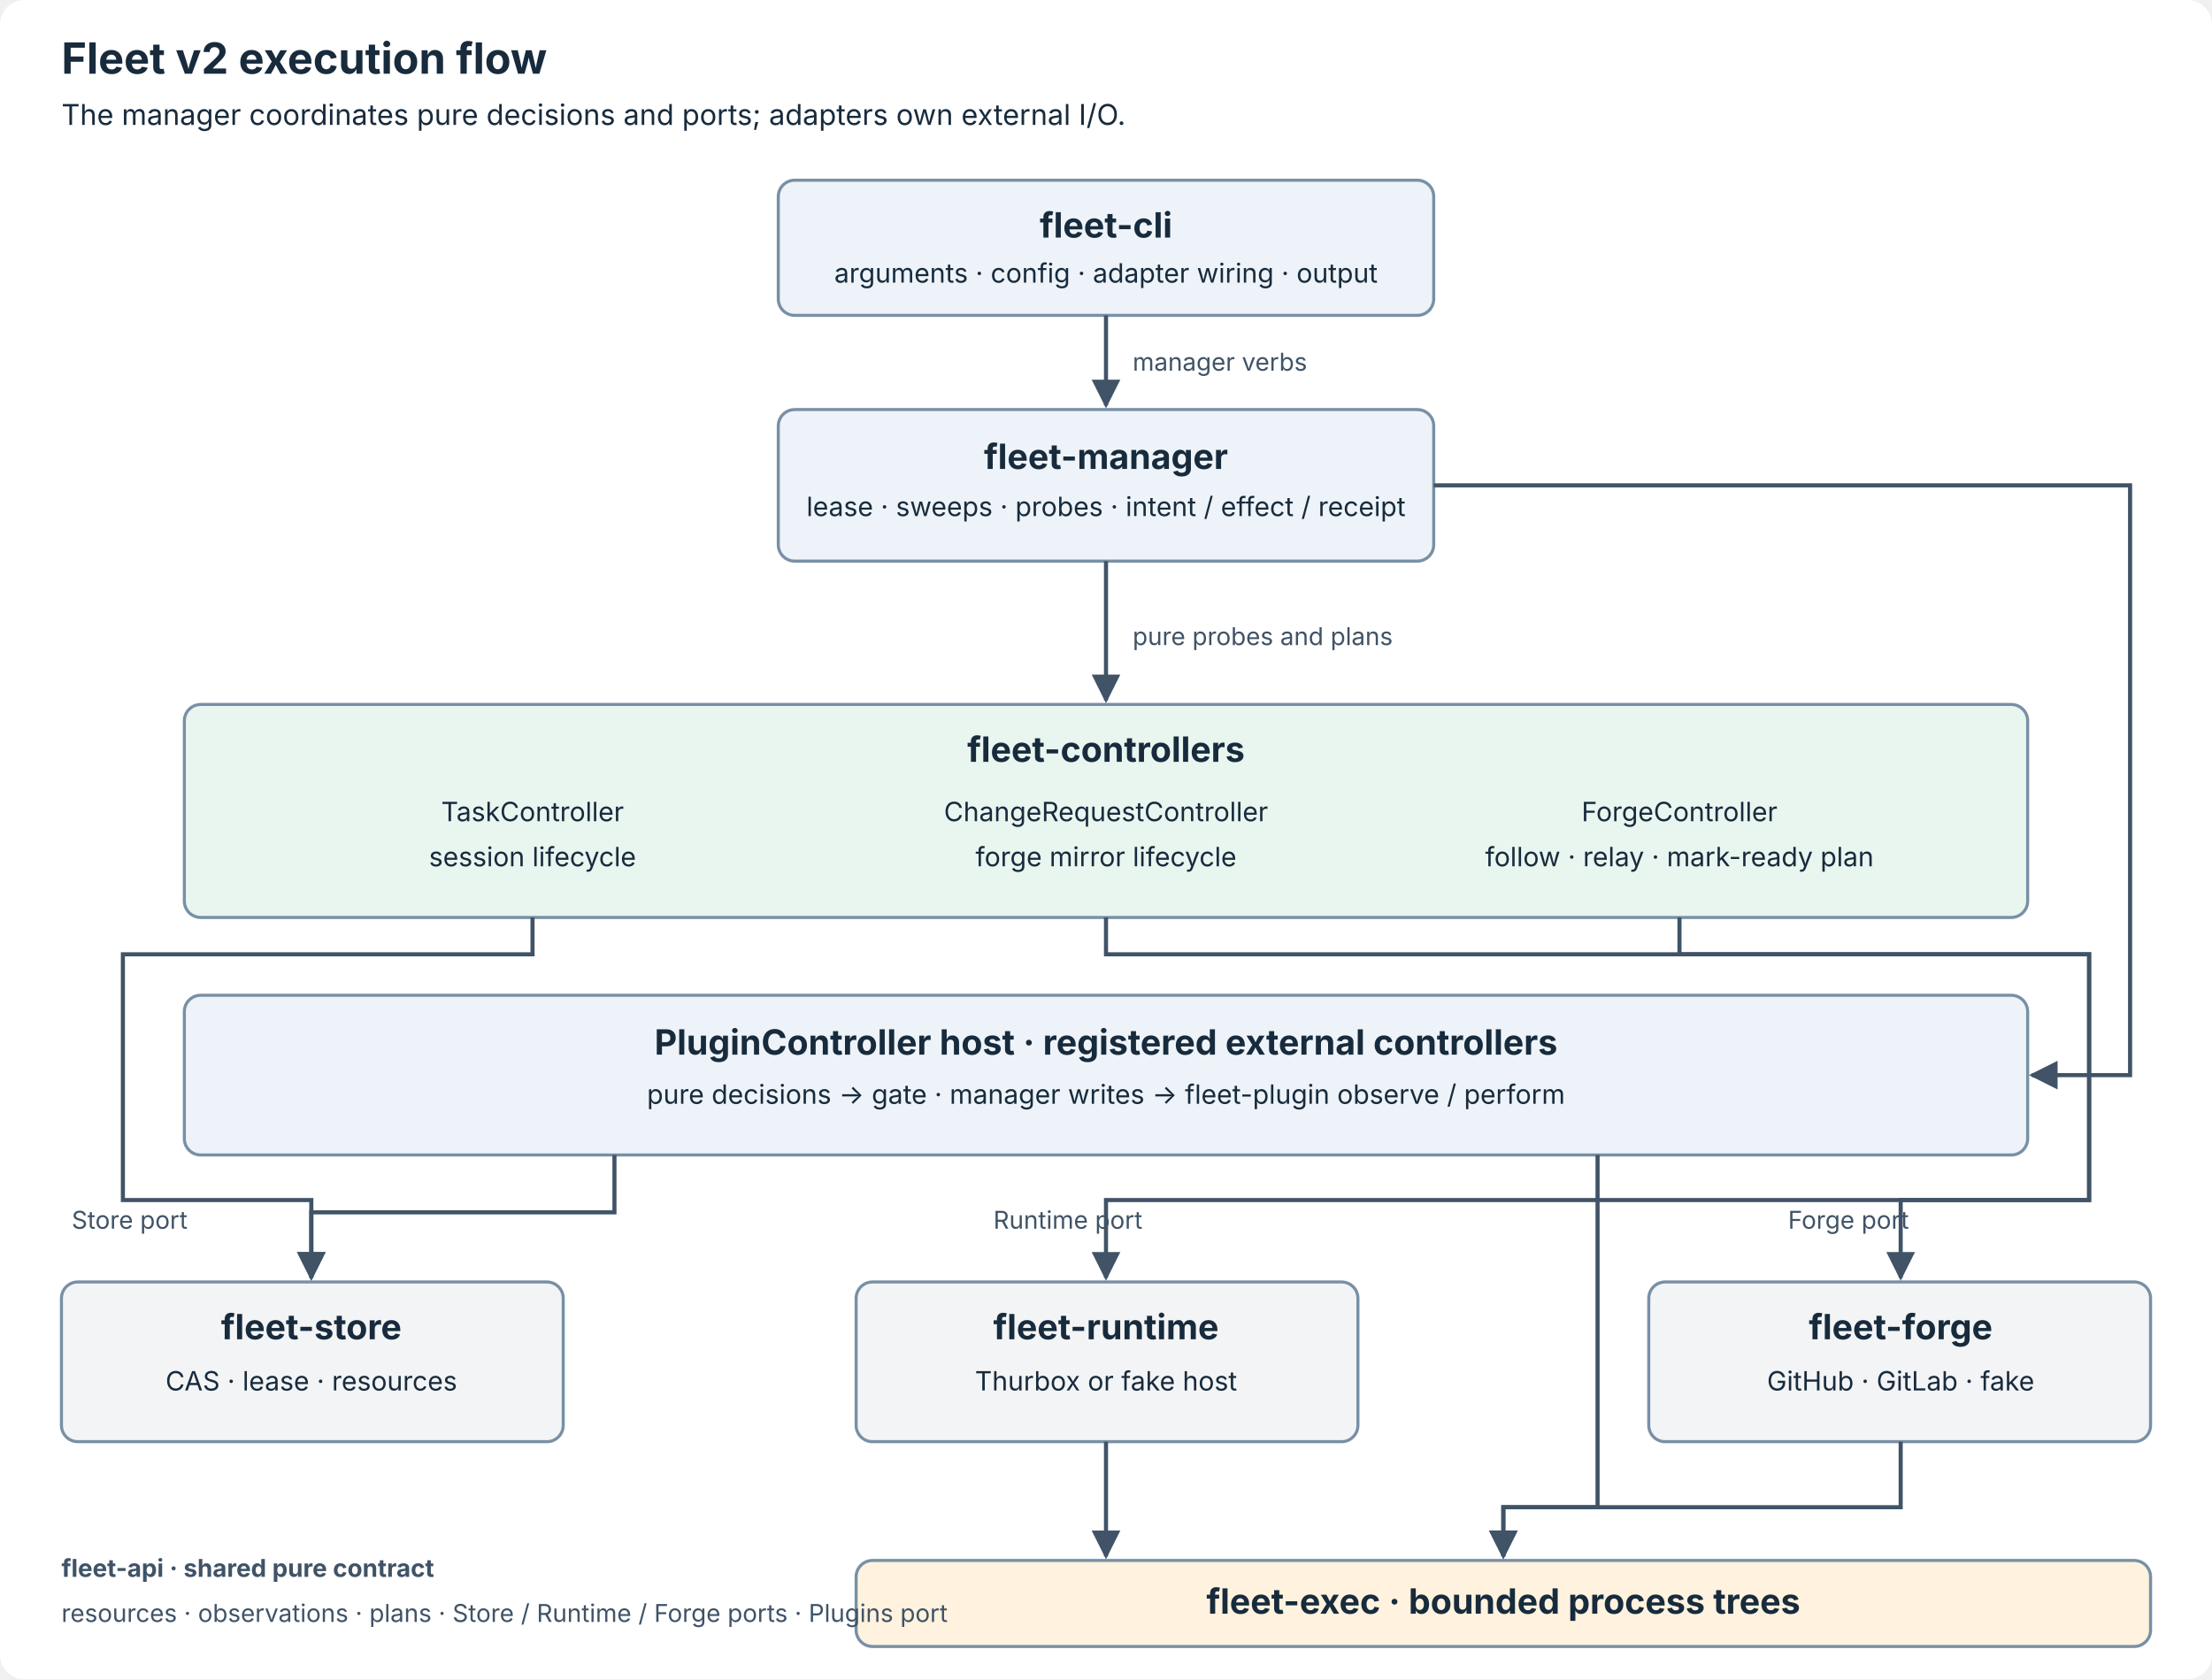
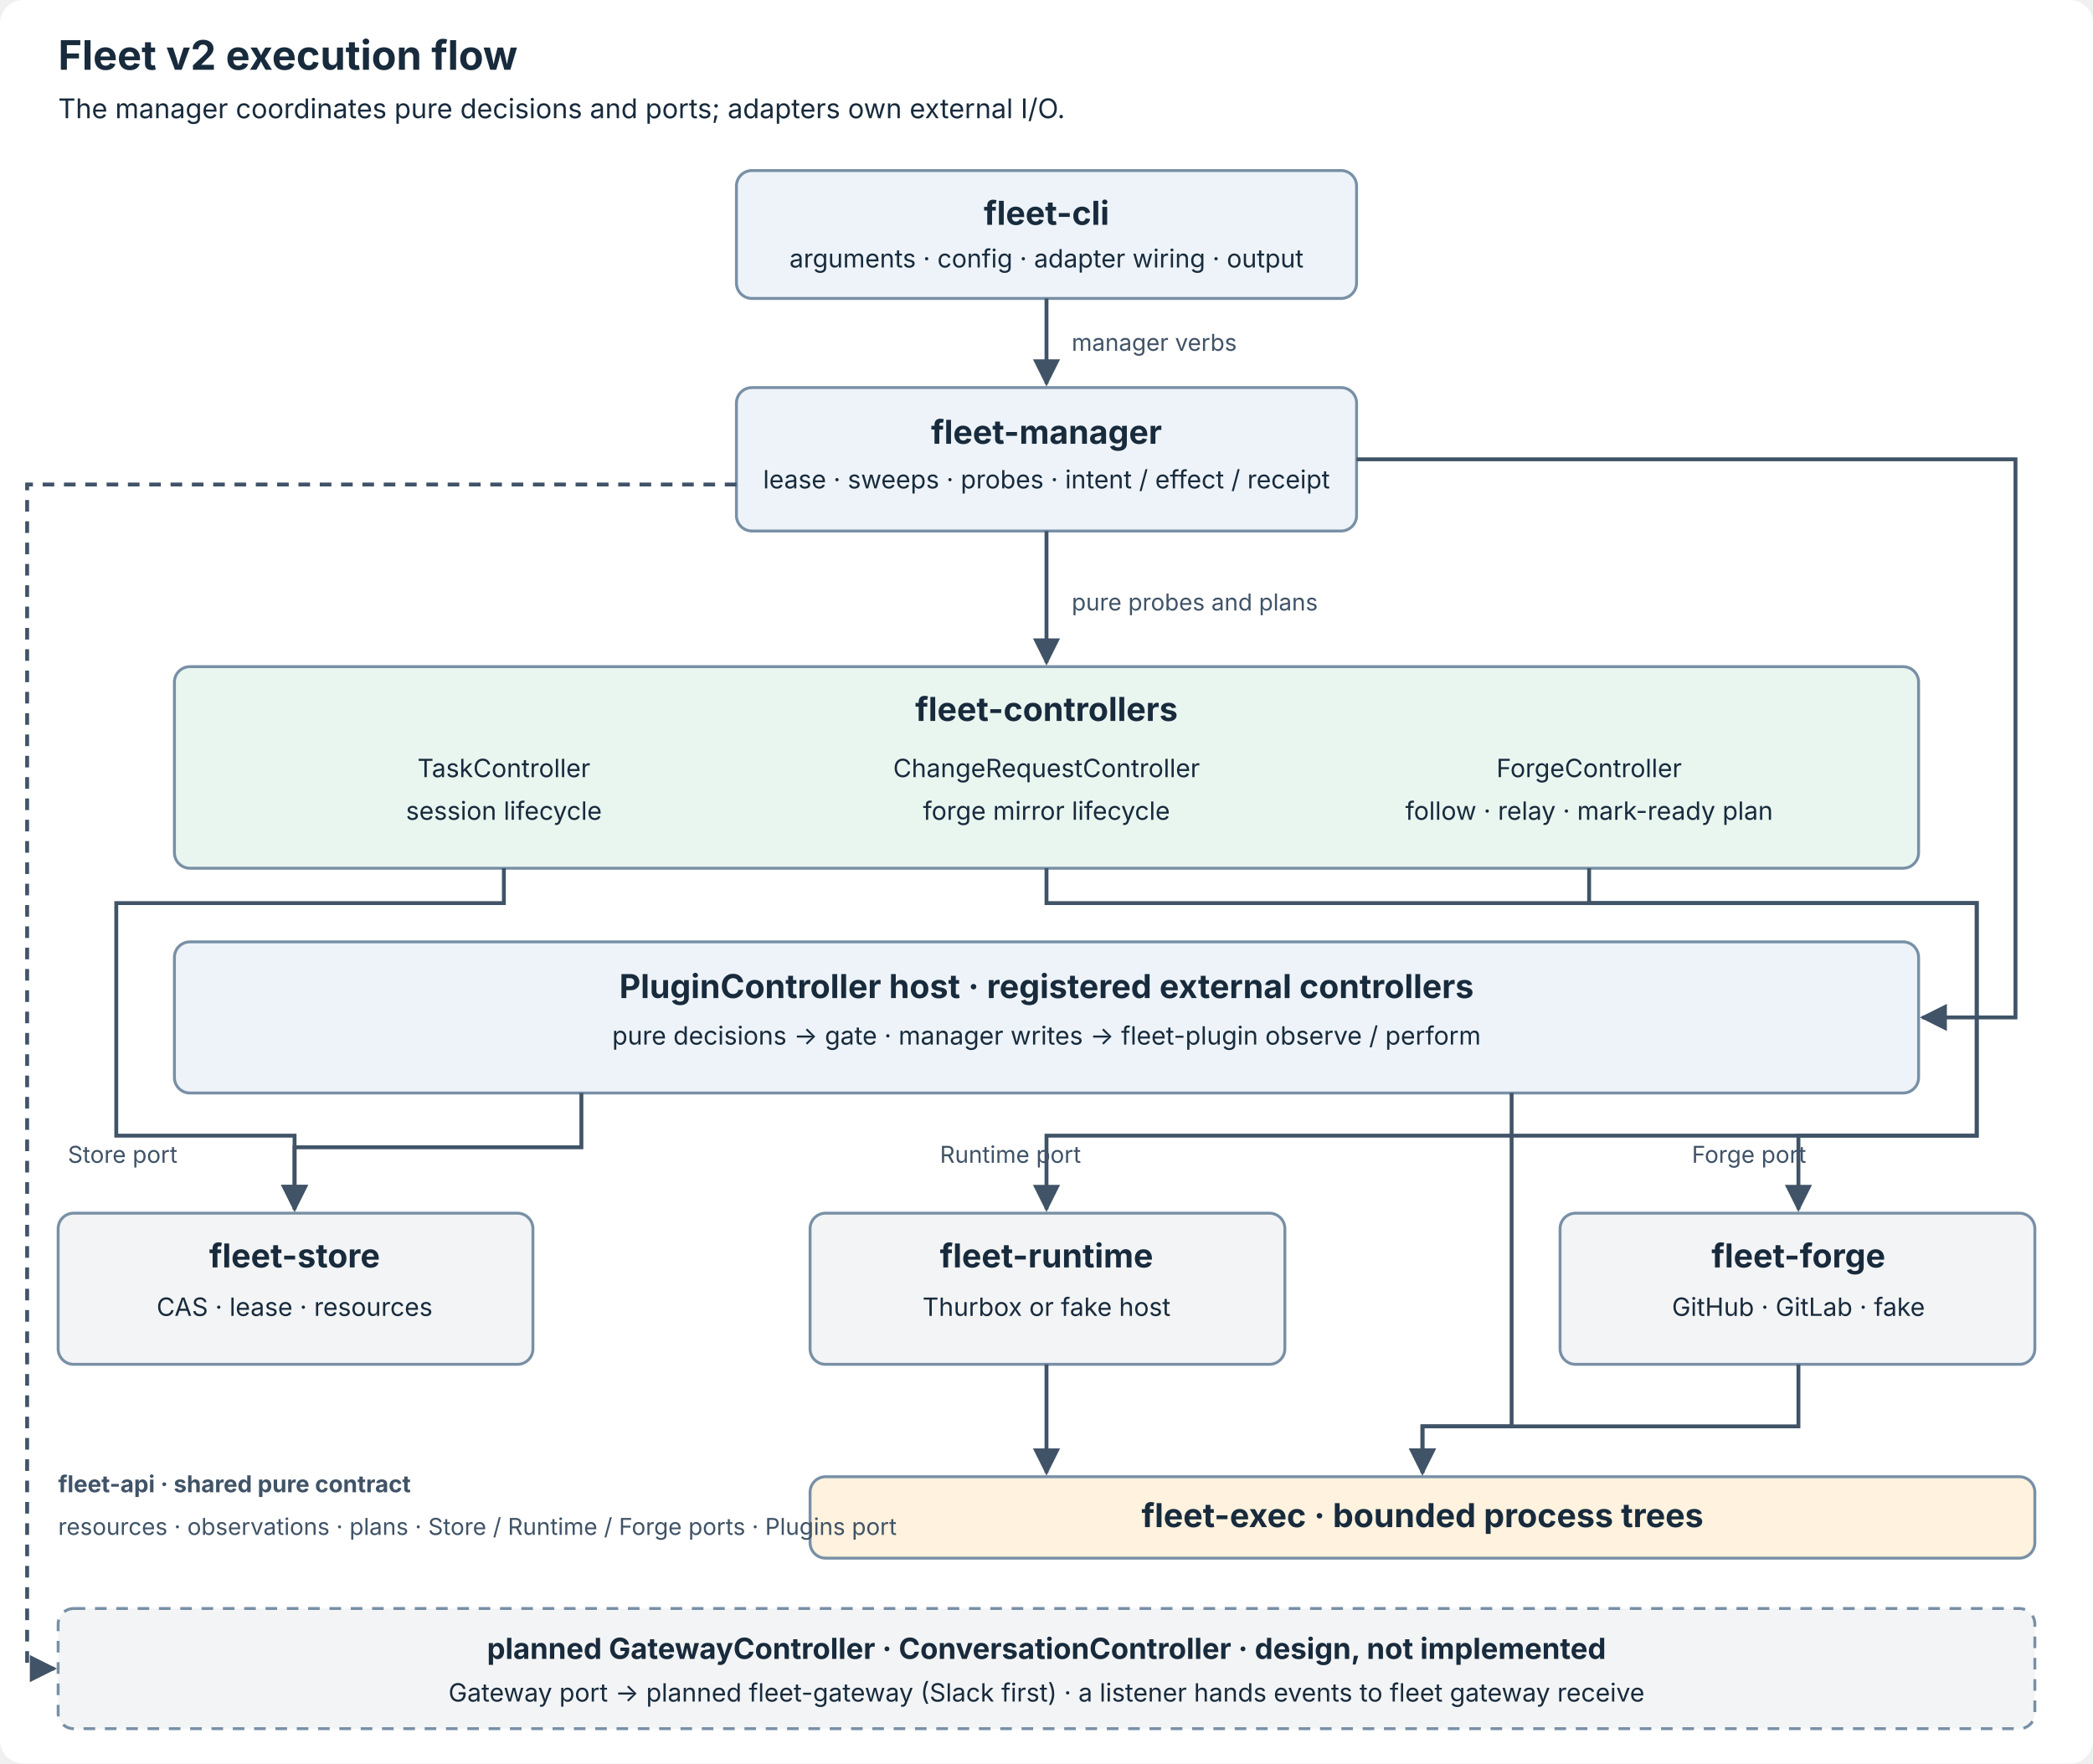
- <svg xmlns="http://www.w3.org/2000/svg" viewBox="0 0 1080 820" role="img" aria-labelledby="title desc">
+ <svg xmlns="http://www.w3.org/2000/svg" viewBox="0 0 1080 910" role="img" aria-labelledby="title desc">
  <style>
  svg { color-scheme:light dark } .background{fill:#fff} .ink{fill:#182b3d} .muted{fill:#405367}
  .box{stroke:#7890a6;stroke-width:1.5} .pure{fill:#e9f5ef} .orchestration{fill:#edf3f8} .adapter{fill:#f3f4f5} .process{fill:#fff2de}
  .arrow{fill:none;stroke:#405367;stroke-width:2;marker-end:url(#arrow)} .arrowhead{fill:#405367}
  @media (prefers-color-scheme: light) { .background{fill:#fff} .ink{fill:#182b3d} }
  @media (prefers-color-scheme: dark) { .background{fill:#101820} .ink{fill:#e6edf3} .muted{fill:#a9bdd0} .box{stroke:#71869a} .pure{fill:#173b2d} .orchestration{fill:#1d2a36} .adapter{fill:#202a33} .process{fill:#493517} .arrow{stroke:#a9bdd0} .arrowhead{fill:#a9bdd0} }
</style>
  <defs>
    <marker id="arrow" viewBox="0 0 10 10" refX="9" refY="5" markerWidth="7" markerHeight="7" orient="auto">
      <path class="arrowhead" d="M0 0 L10 5 L0 10 Z" />
    </marker>
  </defs>
-   <rect class="background" width="1080" height="820" rx="12" />
+   <rect class="background" width="1080" height="910" rx="12" />
  <g font-family="system-ui,-apple-system,Segoe UI,sans-serif" class="ink">
    <text x="30" y="36" font-size="21" font-weight="700">Fleet v2 execution flow</text>
    <text x="30" y="61" font-size="14">The manager coordinates pure decisions and ports; adapters own external I/O.</text>
    <g class="box">
      <rect class="orchestration" x="380" y="88" width="320" height="66" rx="8" />
      <rect class="orchestration" x="380" y="200" width="320" height="74" rx="8" />
      <rect class="pure" x="90" y="344" width="900" height="104" rx="8" />
      <rect class="orchestration" x="90" y="486" width="900" height="78" rx="8" />
      <rect class="adapter" x="30" y="626" width="245" height="78" rx="8" />
      <rect class="adapter" x="418" y="626" width="245" height="78" rx="8" />
      <rect class="adapter" x="805" y="626" width="245" height="78" rx="8" />
      <rect class="process" x="418" y="762" width="632" height="42" rx="8" />
+       <rect class="adapter" x="30" y="830" width="1020" height="62" rx="8" stroke-dasharray="6 5" />
    </g>
    <g text-anchor="middle">
      <g font-size="17" font-weight="650">
        <text x="540" y="116">fleet-cli</text>
        <text x="540" y="229">fleet-manager</text>
        <text x="540" y="372">fleet-controllers</text>
        <text x="540" y="515">PluginController host · registered external controllers</text>
        <text x="152" y="654">fleet-store</text>
        <text x="540" y="654">fleet-runtime</text>
        <text x="928" y="654">fleet-forge</text>
        <text x="734" y="788">fleet-exec · bounded process trees</text>
      </g>
      <g font-size="13">
        <text x="540" y="138">arguments · config · adapter wiring · output</text>
        <text x="540" y="252">lease · sweeps · probes · intent / effect / receipt</text>
        <text x="260" y="401">TaskController</text>
        <text x="540" y="401">ChangeRequestController</text>
        <text x="820" y="401">ForgeController</text>
        <text x="260" y="423">session lifecycle</text>
        <text x="540" y="423">forge mirror lifecycle</text>
        <text x="820" y="423">follow · relay · mark-ready plan</text>
        <text x="540" y="539">pure decisions → gate · manager writes → fleet-plugin observe / perform</text>
        <text x="152" y="679">CAS · lease · resources</text>
        <text x="540" y="679">Thurbox or fake host</text>
        <text x="928" y="679">GitHub · GitLab · fake</text>
      </g>
    </g>
    <g class="arrow">
      <path d="M540 154 V198" />
      <path d="M540 274 V342" />
      <path d="M260 448 V466 H60 V586 H152 V624" />
      <path d="M540 448 V466 H1020 V586 H540 V624" />
      <path d="M820 448 V466 H1020 V586 H928 V624" />
      <path d="M700 237 H1040 V525 H992" />
      <path d="M300 564 V592 H152 V624" />
      <path d="M780 564 V736 H734 V760" />
      <path d="M540 704 V760" />
      <path d="M928 704 V736 H734 V760" />
    </g>
+     <text x="540" y="856" font-size="15" font-weight="650" text-anchor="middle">planned GatewayController · ConversationController · design, not implemented</text>
+     <text x="540" y="878" font-size="13" text-anchor="middle">Gateway port → planned fleet-gateway (Slack first) · a listener hands events to fleet gateway receive</text>
+     <path class="arrow" d="M380 250 H14 V861 H28" stroke-dasharray="6 5" />
    <g class="muted" font-size="12">
      <text x="553" y="181">manager verbs</text>
      <text x="553" y="315">pure probes and plans</text>
      <text x="35" y="600">Store port</text>
      <text x="485" y="600">Runtime port</text>
      <text x="873" y="600">Forge port</text>
      <text x="30" y="770" font-weight="650">fleet-api · shared pure contract</text>
      <text x="30" y="792">resources · observations · plans · Store / Runtime / Forge ports · Plugins port</text>
    </g>
  </g>
</svg>
